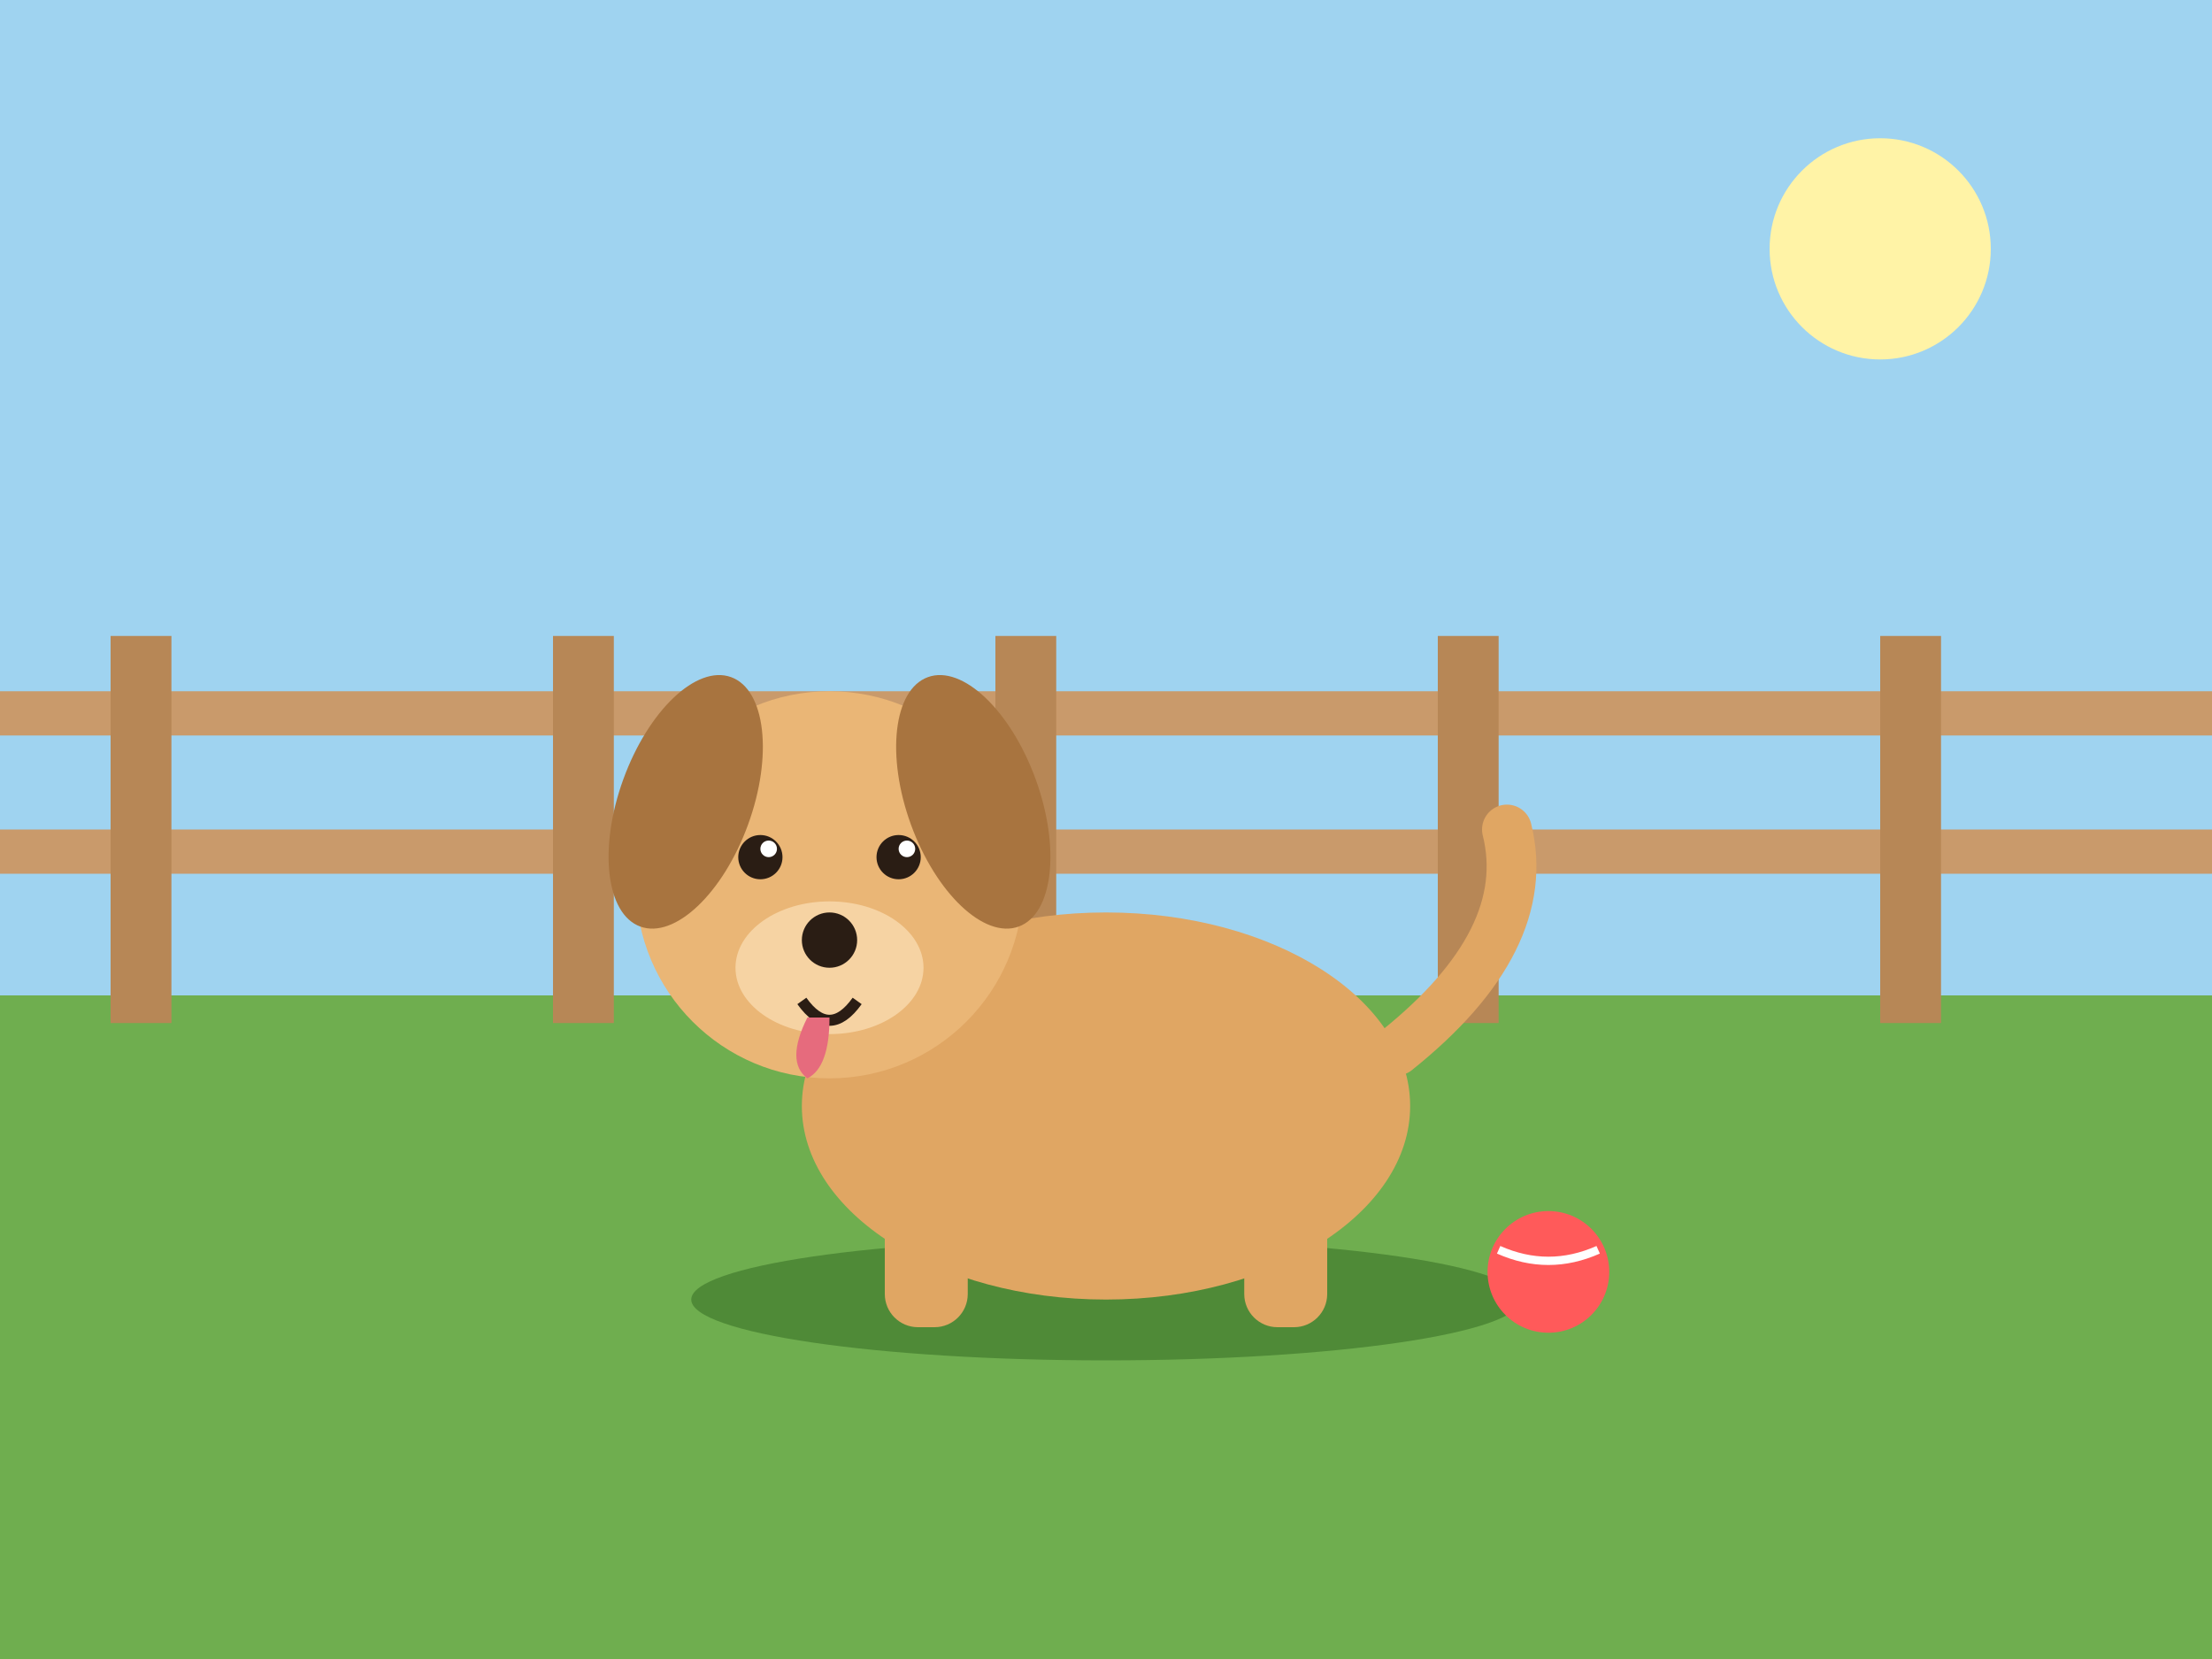
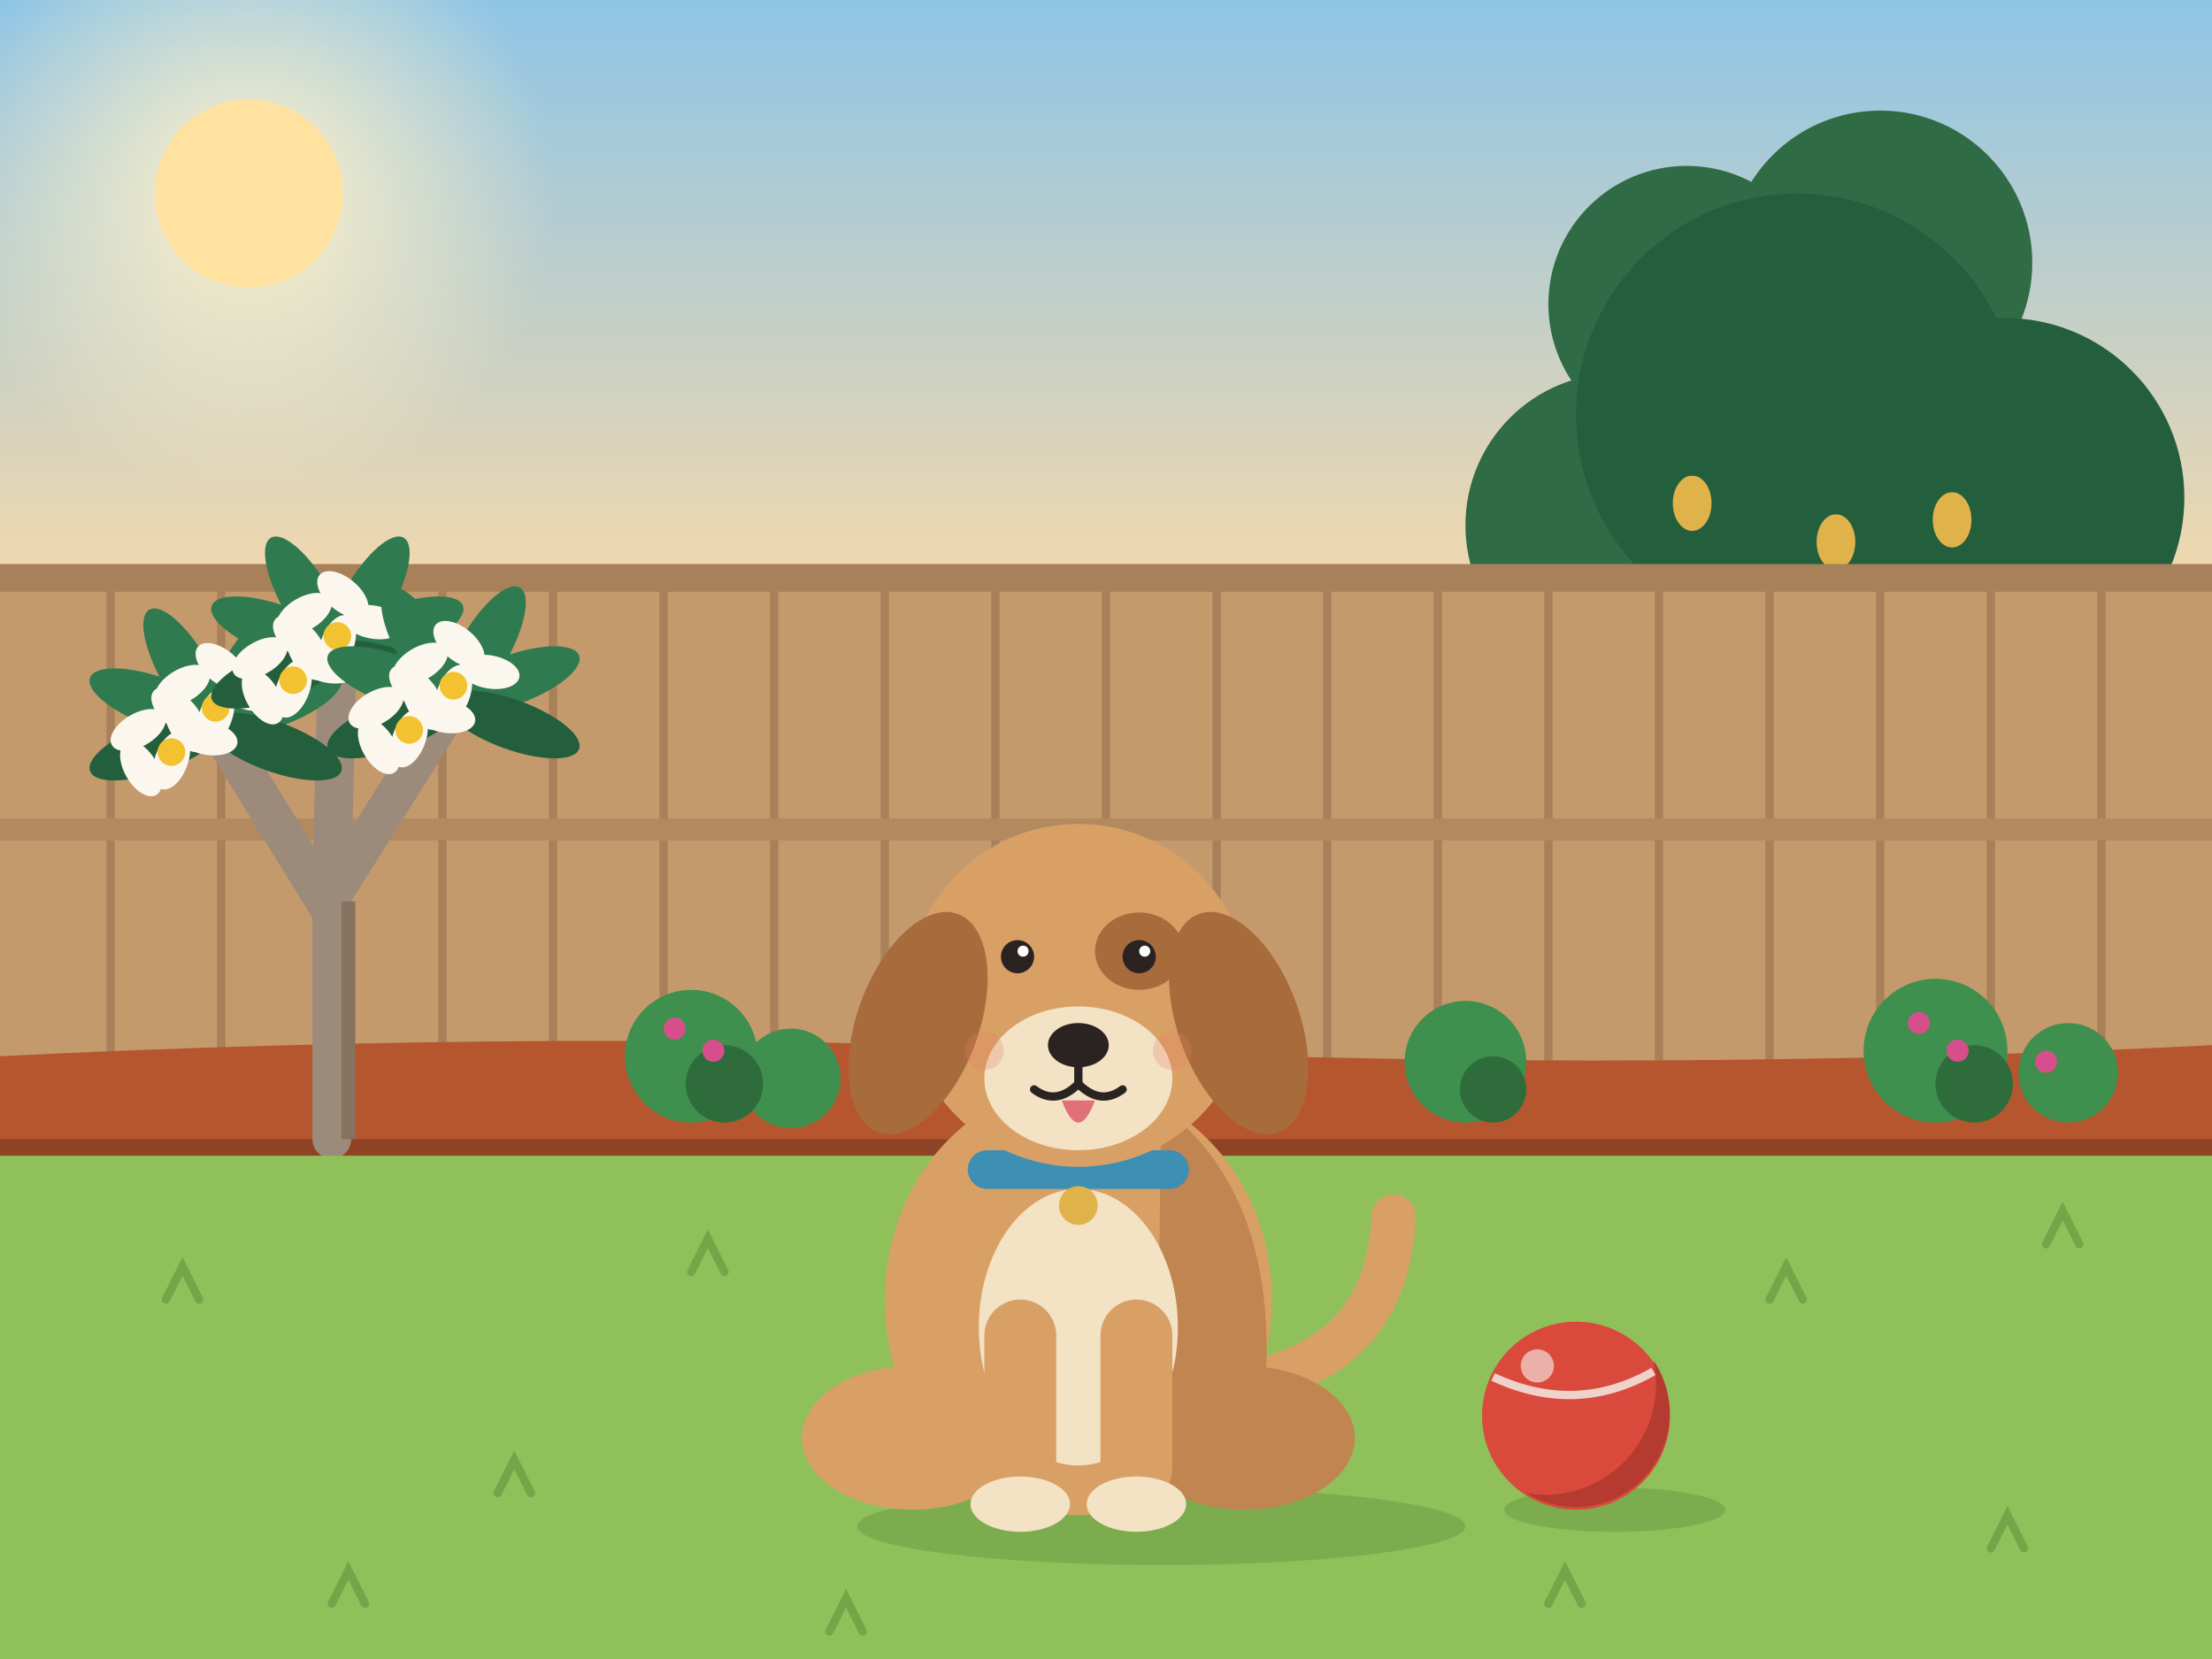
- <svg xmlns="http://www.w3.org/2000/svg" viewBox="0 0 800 600" role="img" aria-label="A puppy in a backyard">
-   <rect width="800" height="600" fill="#9fd3f0" />
-   <rect y="360" width="800" height="240" fill="#6fae4f" />
-   <g fill="#c99a6b">
-     <rect x="0" y="250" width="800" height="16" />
-     <rect x="0" y="300" width="800" height="16" />
+ <svg xmlns="http://www.w3.org/2000/svg" viewBox="0 0 800 600" role="img" aria-label="A cartoon puppy sitting in a sunny backyard next to a red ball">
+   <defs>
+     <linearGradient id="sky" x1="0" y1="0" x2="0" y2="1">
+       <stop offset="0" stop-color="#8ec5e6" />
+       <stop offset="1" stop-color="#f6d9ab" />
+     </linearGradient>
+     <radialGradient id="glow" cx="0.5" cy="0.5" r="0.5">
+       <stop offset="0" stop-color="#fff1c9" />
+       <stop offset="1" stop-color="#fff1c9" stop-opacity="0" />
+     </radialGradient>
+     <g id="flower">
+       <g fill="#fbf7ee">
+         <ellipse cx="-12" cy="-8" rx="11" ry="6" transform="rotate(-30 -12 -8)" />
+         <ellipse cx="2" cy="-15" rx="11" ry="6" transform="rotate(40 2 -15)" />
+         <ellipse cx="13" cy="-5" rx="11" ry="6" transform="rotate(10 13 -5)" />
+         <ellipse cx="0" cy="3" rx="11" ry="6" transform="rotate(-70 0 3)" />
+         <ellipse cx="-11" cy="6" rx="11" ry="6" transform="rotate(60 -11 6)" />
+       </g>
+       <circle r="5" fill="#f2c230" />
+     </g>
+     <g id="tip">
+       <g fill="#2f7a4f">
+         <ellipse cx="-21" cy="-8" rx="26" ry="9" transform="rotate(20 -21 -8)" />
+         <ellipse cx="-11" cy="-19" rx="26" ry="9" transform="rotate(60 -11 -19)" />
+         <ellipse cx="11" cy="-19" rx="26" ry="9" transform="rotate(-60 11 -19)" />
+         <ellipse cx="21" cy="-8" rx="26" ry="9" transform="rotate(-20 21 -8)" />
+       </g>
+       <g fill="#245f3d">
+         <ellipse cx="21" cy="8" rx="26" ry="9" transform="rotate(20 21 8)" />
+         <ellipse cx="-21" cy="8" rx="26" ry="9" transform="rotate(-20 -21 8)" />
+       </g>
+       <use href="#flower" x="0" y="-6" />
+       <use href="#flower" x="-16" y="10" />
+     </g>
+   </defs>
+   <rect width="800" height="220" fill="url(#sky)" />
+   <circle cx="90" cy="70" r="110" fill="url(#glow)" />
+   <circle cx="90" cy="70" r="34" fill="#ffe2a0" />
+   <g id="mango-tree">
+     <rect x="640" y="160" width="26" height="80" fill="#6f5339" />
+     <g fill="#2f6b45">
+       <circle cx="610" cy="110" r="50" />
+       <circle cx="680" cy="95" r="55" />
+       <circle cx="585" cy="190" r="55" />
+     </g>
+     <g fill="#245f3d">
+       <circle cx="650" cy="150" r="80" />
+       <circle cx="725" cy="180" r="65" />
+     </g>
+     <g fill="#e0b24a">
+       <ellipse cx="612" cy="182" rx="7" ry="10" />
+       <ellipse cx="706" cy="188" rx="7" ry="10" />
+       <ellipse cx="664" cy="196" rx="7" ry="10" />
+     </g>
+     <path d="M612 172v-6M706 178v-6M664 186v-6" stroke="#245f3d" stroke-width="2" />
  </g>
-   <g fill="#b78756">
-     <rect x="40" y="230" width="22" height="140" />
-     <rect x="200" y="230" width="22" height="140" />
-     <rect x="360" y="230" width="22" height="140" />
-     <rect x="520" y="230" width="22" height="140" />
-     <rect x="680" y="230" width="22" height="140" />
+   <g id="fence">
+     <rect y="210" width="800" height="180" fill="#c49a6c" />
+     <path d="M40 210v180M80 210v180M120 210v180M160 210v180M200 210v180M240 210v180M280 210v180M320 210v180M360 210v180M400 210v180M440 210v180M480 210v180M520 210v180M560 210v180M600 210v180M640 210v180M680 210v180M720 210v180M760 210v180" stroke="#a8805a" stroke-width="3" />
+     <rect y="204" width="800" height="10" fill="#a8805a" />
+     <rect y="296" width="800" height="8" fill="#b38a5f" />
  </g>
-   <circle cx="680" cy="90" r="40" fill="#fff3a6" />
-   <ellipse cx="400" cy="470" rx="150" ry="22" fill="#4f8a37" />
-   <g>
-     <ellipse cx="400" cy="400" rx="110" ry="70" fill="#e0a663" />
-     <rect x="320" y="420" width="30" height="60" rx="12" fill="#e0a663" />
-     <rect x="450" y="420" width="30" height="60" rx="12" fill="#e0a663" />
-     <path d="M505 380 q50 -40 40 -80" stroke="#e0a663" stroke-width="18" fill="none" stroke-linecap="round" />
-     <circle cx="300" cy="320" r="70" fill="#eab676" />
-     <ellipse cx="248" cy="290" rx="24" ry="48" fill="#a8743f" transform="rotate(20 248 290)" />
-     <ellipse cx="352" cy="290" rx="24" ry="48" fill="#a8743f" transform="rotate(-20 352 290)" />
-     <ellipse cx="300" cy="350" rx="34" ry="24" fill="#f6d3a3" />
-     <circle cx="300" cy="340" r="10" fill="#2a1d14" />
-     <circle cx="275" cy="310" r="8" fill="#2a1d14" />
-     <circle cx="325" cy="310" r="8" fill="#2a1d14" />
-     <circle cx="278" cy="307" r="3" fill="#fff" />
-     <circle cx="328" cy="307" r="3" fill="#fff" />
-     <path d="M290 362 q10 14 20 0" stroke="#2a1d14" stroke-width="4" fill="none" />
-     <path d="M300 368 q0 18 -8 22 q-8 -6 0 -22z" fill="#e66b7d" />
+   <path d="M0 382Q200 372 400 380T800 378V420H0Z" fill="#b5562f" />
+   <g id="shrubs">
+     <g fill="#3f8f4f">
+       <circle cx="250" cy="382" r="24" />
+       <circle cx="286" cy="390" r="18" />
+       <circle cx="530" cy="384" r="22" />
+       <circle cx="700" cy="380" r="26" />
+       <circle cx="748" cy="388" r="18" />
+     </g>
+     <g fill="#2e6d3b">
+       <circle cx="262" cy="392" r="14" />
+       <circle cx="540" cy="394" r="12" />
+       <circle cx="714" cy="392" r="14" />
+     </g>
+     <g fill="#d64f8a">
+       <circle cx="244" cy="372" r="4" />
+       <circle cx="258" cy="380" r="4" />
+       <circle cx="694" cy="370" r="4" />
+       <circle cx="708" cy="380" r="4" />
+       <circle cx="740" cy="384" r="4" />
+     </g>
  </g>
-   <circle cx="560" cy="460" r="22" fill="#ff5a5a" />
-   <path d="M542 452 q18 8 36 0" stroke="#fff" stroke-width="3" fill="none" />
+   <rect y="412" width="800" height="6" fill="#8f4325" />
+   <g id="frangipani">
+     <path d="M120 412V320M120 330L78 262M120 320L122 236M120 324L164 254" stroke="#9c8a7a" stroke-width="14" stroke-linecap="round" fill="none" />
+     <path d="M126 412V326" stroke="#85735f" stroke-width="5" />
+     <use href="#tip" x="78" y="262" />
+     <use href="#tip" x="122" y="236" />
+     <use href="#tip" x="164" y="254" />
+   </g>
+   <rect y="418" width="800" height="182" fill="#8fc05a" />
+   <g fill="none" stroke="#74a548" stroke-width="3" stroke-linecap="round">
+     <path d="M60 470l6 -12l6 12M180 540l6 -12l6 12M250 460l6 -12l6 12M120 580l6 -12l6 12M640 470l6 -12l6 12M720 560l6 -12l6 12M560 580l6 -12l6 12M300 590l6 -12l6 12M740 450l6 -12l6 12" />
+   </g>
+   <g fill="#6f9f45" opacity="0.6">
+     <ellipse cx="420" cy="552" rx="110" ry="14" />
+     <ellipse cx="584" cy="546" rx="40" ry="8" />
+   </g>
+   <g id="puppy">
+     <path d="M452 500q50 -10 52 -60" stroke="#d9a066" stroke-width="16" stroke-linecap="round" fill="none" />
+     <ellipse cx="390" cy="470" rx="70" ry="78" fill="#d9a066" />
+     <path d="M420 400q40 30 38 94q-10 40 -40 50z" fill="#c08550" />
+     <ellipse cx="330" cy="520" rx="40" ry="26" fill="#d9a066" />
+     <ellipse cx="450" cy="520" rx="40" ry="26" fill="#c08550" />
+     <ellipse cx="390" cy="480" rx="36" ry="50" fill="#f3e2c4" />
+     <rect x="356" y="470" width="26" height="74" rx="13" fill="#d9a066" />
+     <rect x="398" y="470" width="26" height="74" rx="13" fill="#d9a066" />
+     <g fill="#f3e2c4">
+       <ellipse cx="369" cy="544" rx="18" ry="10" />
+       <ellipse cx="411" cy="544" rx="18" ry="10" />
+     </g>
+     <rect x="350" y="416" width="80" height="14" rx="7" fill="#3d8fb3" />
+     <circle cx="390" cy="436" r="7" fill="#e0b24a" />
+     <circle cx="390" cy="360" r="62" fill="#d9a066" />
+     <g fill="#a86b3c">
+       <ellipse cx="332" cy="370" rx="22" ry="42" transform="rotate(20 332 370)" />
+       <ellipse cx="448" cy="370" rx="22" ry="42" transform="rotate(-20 448 370)" />
+       <ellipse cx="412" cy="344" rx="16" ry="14" />
+     </g>
+     <ellipse cx="390" cy="390" rx="34" ry="26" fill="#f3e2c4" />
+     <g fill="#2b2322">
+       <circle cx="368" cy="346" r="6" />
+       <circle cx="412" cy="346" r="6" />
+     </g>
+     <g fill="#ffffff">
+       <circle cx="370" cy="344" r="2" />
+       <circle cx="414" cy="344" r="2" />
+     </g>
+     <path d="M384 398q6 16 12 0z" fill="#e0707a" />
+     <path d="M390 384v8q-8 8 -16 2M390 392q8 8 16 2" stroke="#2b2322" stroke-width="3" stroke-linecap="round" fill="none" />
+     <ellipse cx="390" cy="378" rx="11" ry="8" fill="#2b2322" />
+     <g fill="#e27a5f" opacity="0.25">
+       <circle cx="356" cy="380" r="7" />
+       <circle cx="424" cy="380" r="7" />
+     </g>
+   </g>
+   <g id="ball">
+     <circle cx="570" cy="512" r="34" fill="#d94a3d" />
+     <path d="M598 492a34 34 0 0 1 -46 48a40 40 0 0 0 46 -48z" fill="#b53a30" />
+     <path d="M540 498q30 14 58 -2" stroke="#f6f4ef" stroke-width="3" fill="none" opacity="0.8" />
+     <circle cx="556" cy="494" r="6" fill="#f6f4ef" opacity="0.6" />
+   </g>
</svg>
